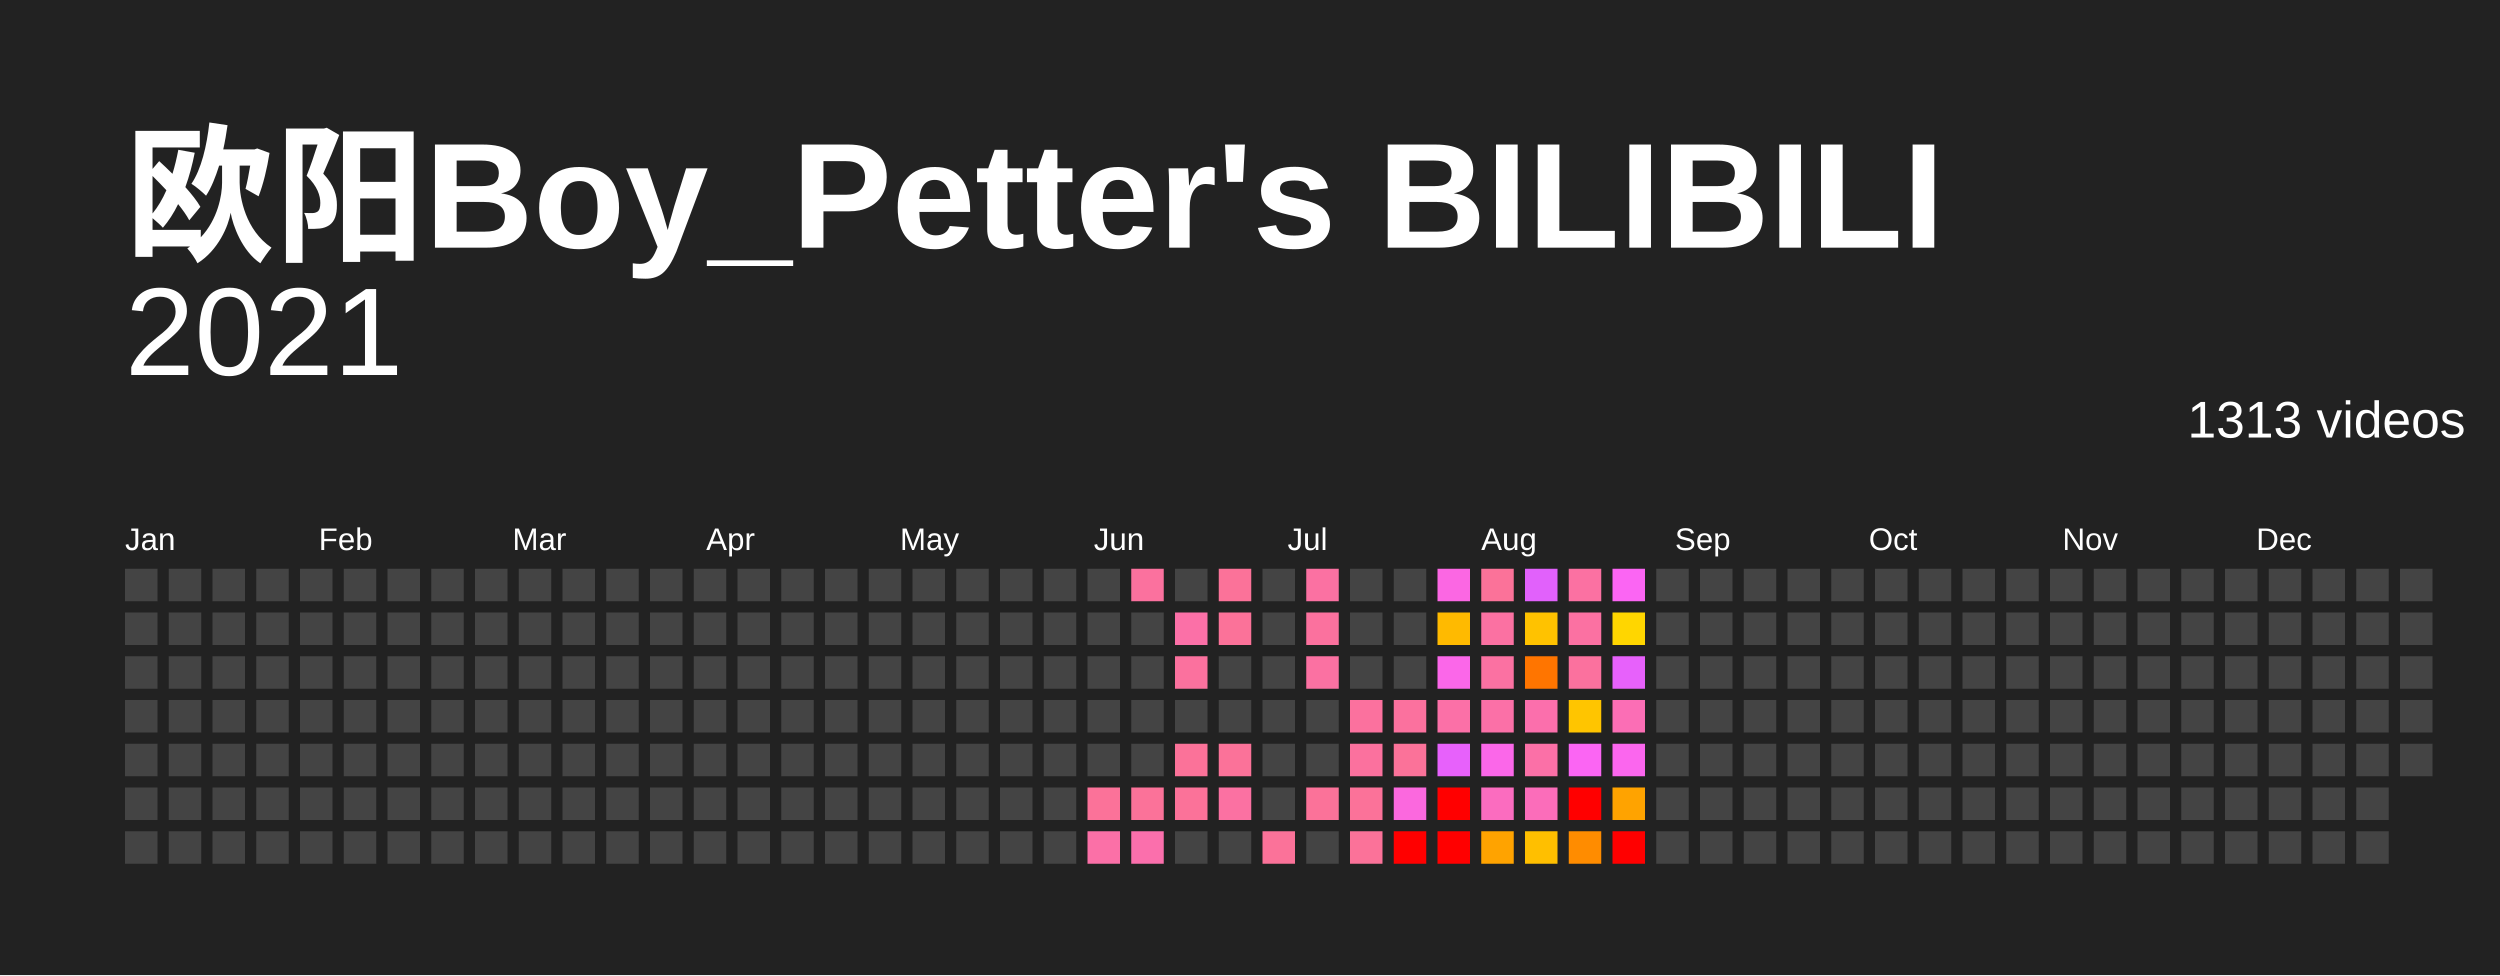
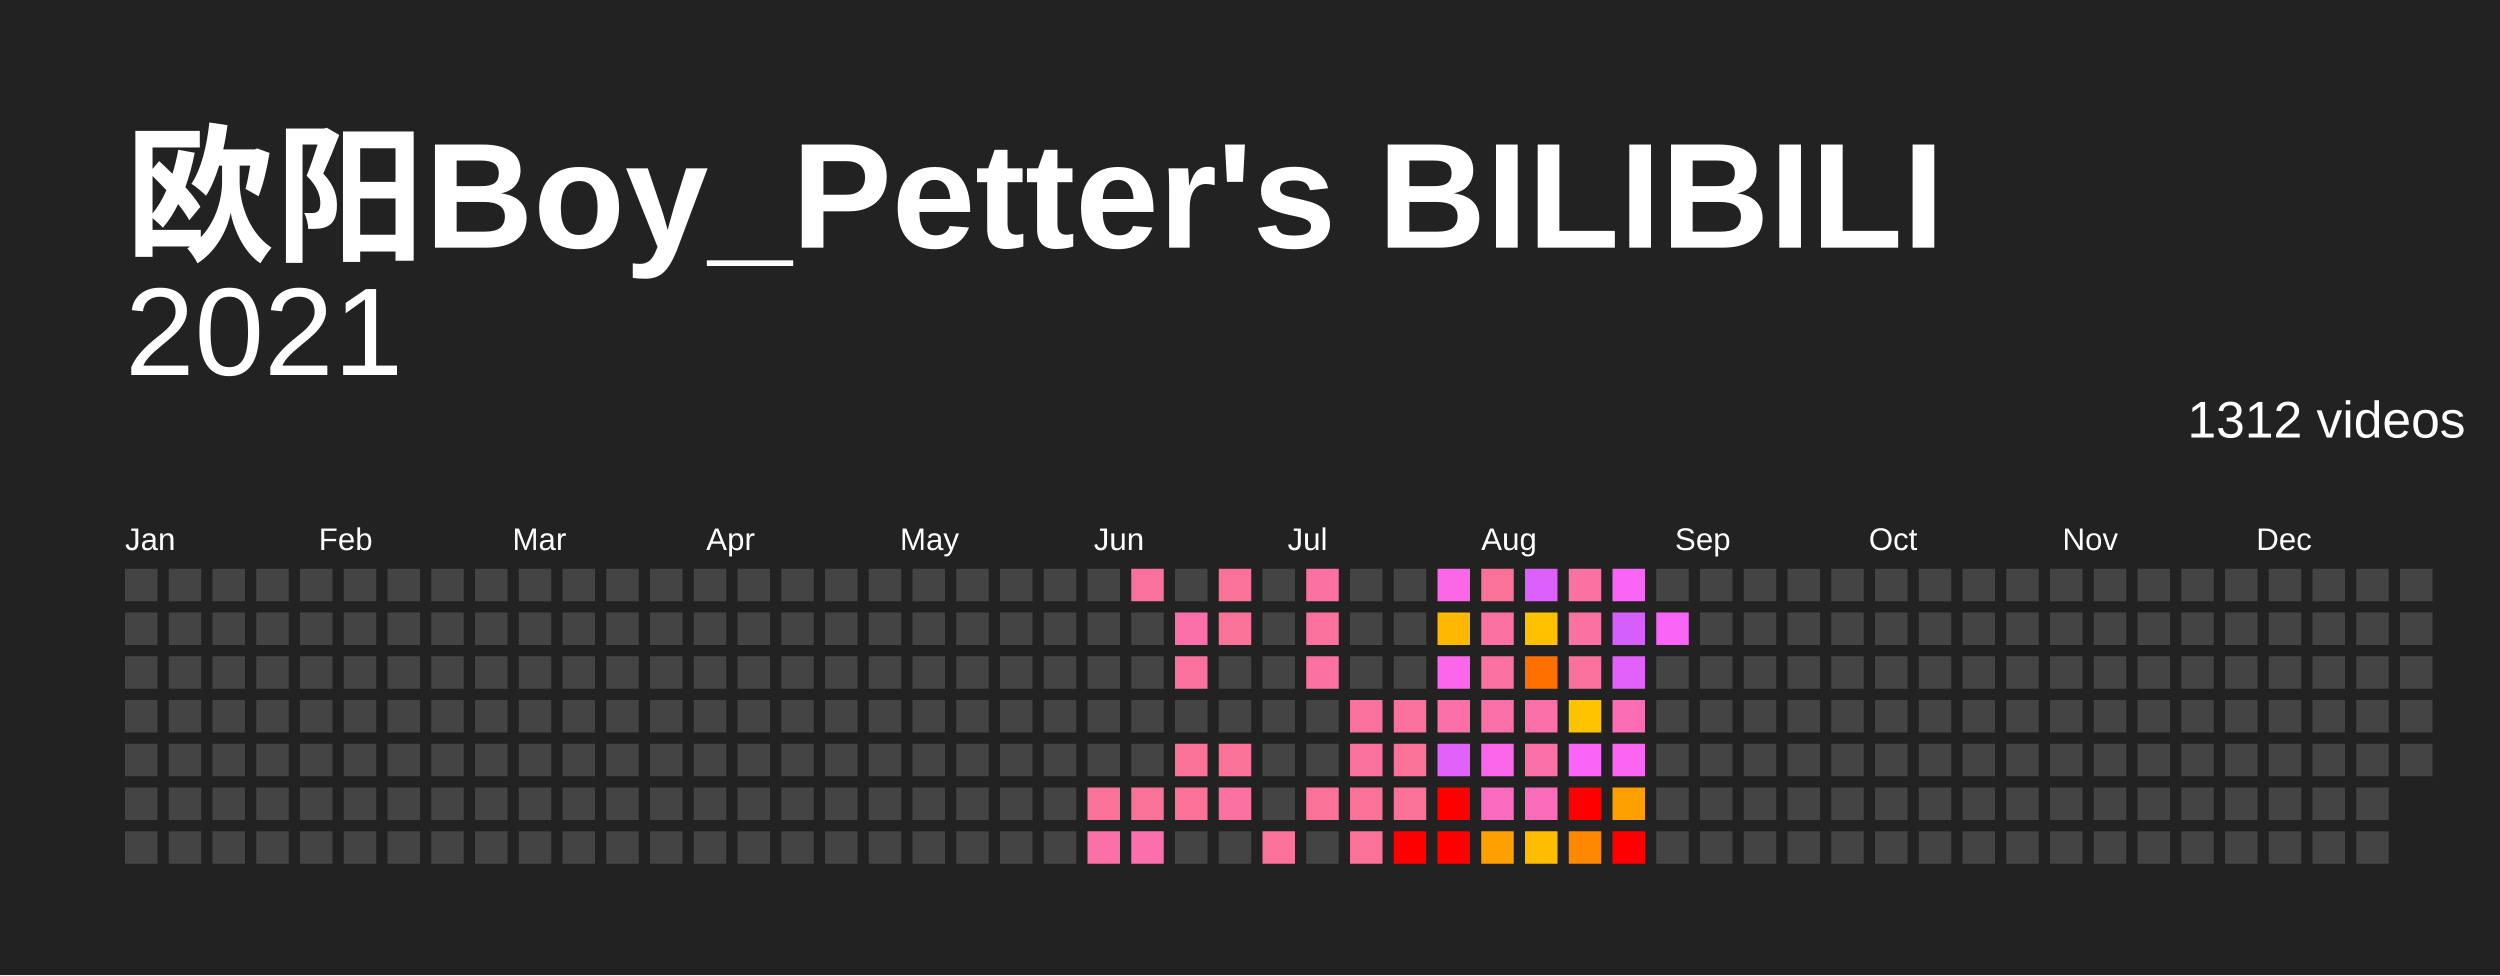
<svg xmlns="http://www.w3.org/2000/svg" baseProfile="full" height="78mm" version="1.1" viewBox="0,0,200,78" width="200mm">
  <defs />
  <rect fill="#222222" height="78" width="200" x="0" y="0" />
  <text fill="#FFFFFF" style="font-size:12px; font-family:Arial; font-weight:bold;" x="10" y="20">欧阳Boy_Petter's BILIBILI</text>
  <text alignment-baseline="hanging" fill="#FFFFFF" style="font-size:10.0px; font-family:Arial;" x="10" y="30">2021</text>
-   <text alignment-baseline="hanging" fill="#FFFFFF" style="font-size:4.125px; font-family:Arial;" x="175" y="35">1313 videos</text>
+   <text alignment-baseline="hanging" fill="#FFFFFF" style="font-size:4.125px; font-family:Arial;" x="175" y="35">1312 videos</text>
  <text fill="#FFFFFF" style="font-size:2.5px; font-family:Arial" x="10.0" y="44">Jan</text>
  <text fill="#FFFFFF" style="font-size:2.5px; font-family:Arial" x="25.5" y="44">Feb</text>
  <text fill="#FFFFFF" style="font-size:2.5px; font-family:Arial" x="41.0" y="44">Mar</text>
  <text fill="#FFFFFF" style="font-size:2.5px; font-family:Arial" x="56.5" y="44">Apr</text>
  <text fill="#FFFFFF" style="font-size:2.5px; font-family:Arial" x="72.0" y="44">May</text>
  <text fill="#FFFFFF" style="font-size:2.5px; font-family:Arial" x="87.5" y="44">Jun</text>
  <text fill="#FFFFFF" style="font-size:2.5px; font-family:Arial" x="103.0" y="44">Jul</text>
  <text fill="#FFFFFF" style="font-size:2.5px; font-family:Arial" x="118.5" y="44">Aug</text>
  <text fill="#FFFFFF" style="font-size:2.5px; font-family:Arial" x="134.0" y="44">Sep</text>
  <text fill="#FFFFFF" style="font-size:2.5px; font-family:Arial" x="149.5" y="44">Oct</text>
  <text fill="#FFFFFF" style="font-size:2.5px; font-family:Arial" x="165.0" y="44">Nov</text>
  <text fill="#FFFFFF" style="font-size:2.5px; font-family:Arial" x="180.5" y="44">Dec</text>
  <rect fill="#444444" height="2.6" width="2.6" x="10.0" y="45.5" />
  <rect fill="#444444" height="2.6" width="2.6" x="10.0" y="49.0" />
  <rect fill="#444444" height="2.6" width="2.6" x="10.0" y="52.5" />
  <rect fill="#444444" height="2.6" width="2.6" x="10.0" y="56.0" />
  <rect fill="#444444" height="2.6" width="2.6" x="10.0" y="59.5" />
  <rect fill="#444444" height="2.6" width="2.6" x="10.0" y="63.0" />
  <rect fill="#444444" height="2.6" width="2.6" x="10.0" y="66.5" />
  <rect fill="#444444" height="2.6" width="2.6" x="13.5" y="45.5" />
  <rect fill="#444444" height="2.6" width="2.6" x="13.5" y="49.0" />
  <rect fill="#444444" height="2.6" width="2.6" x="13.5" y="52.5" />
  <rect fill="#444444" height="2.6" width="2.6" x="13.5" y="56.0" />
  <rect fill="#444444" height="2.6" width="2.6" x="13.5" y="59.5" />
  <rect fill="#444444" height="2.6" width="2.6" x="13.5" y="63.0" />
  <rect fill="#444444" height="2.6" width="2.6" x="13.5" y="66.5" />
  <rect fill="#444444" height="2.6" width="2.6" x="17.0" y="45.5" />
  <rect fill="#444444" height="2.6" width="2.6" x="17.0" y="49.0" />
  <rect fill="#444444" height="2.6" width="2.6" x="17.0" y="52.5" />
  <rect fill="#444444" height="2.6" width="2.6" x="17.0" y="56.0" />
  <rect fill="#444444" height="2.6" width="2.6" x="17.0" y="59.5" />
  <rect fill="#444444" height="2.6" width="2.6" x="17.0" y="63.0" />
  <rect fill="#444444" height="2.6" width="2.6" x="17.0" y="66.5" />
  <rect fill="#444444" height="2.6" width="2.6" x="20.5" y="45.5" />
  <rect fill="#444444" height="2.6" width="2.6" x="20.5" y="49.0" />
  <rect fill="#444444" height="2.6" width="2.6" x="20.5" y="52.5" />
  <rect fill="#444444" height="2.6" width="2.6" x="20.5" y="56.0" />
  <rect fill="#444444" height="2.6" width="2.6" x="20.5" y="59.5" />
  <rect fill="#444444" height="2.6" width="2.6" x="20.5" y="63.0" />
  <rect fill="#444444" height="2.6" width="2.6" x="20.5" y="66.5" />
  <rect fill="#444444" height="2.6" width="2.6" x="24.0" y="45.5" />
  <rect fill="#444444" height="2.6" width="2.6" x="24.0" y="49.0" />
  <rect fill="#444444" height="2.6" width="2.6" x="24.0" y="52.5" />
  <rect fill="#444444" height="2.6" width="2.6" x="24.0" y="56.0" />
  <rect fill="#444444" height="2.6" width="2.6" x="24.0" y="59.5" />
  <rect fill="#444444" height="2.6" width="2.6" x="24.0" y="63.0" />
  <rect fill="#444444" height="2.6" width="2.6" x="24.0" y="66.5" />
  <rect fill="#444444" height="2.6" width="2.6" x="27.5" y="45.5" />
  <rect fill="#444444" height="2.6" width="2.6" x="27.5" y="49.0" />
  <rect fill="#444444" height="2.6" width="2.6" x="27.5" y="52.5" />
  <rect fill="#444444" height="2.6" width="2.6" x="27.5" y="56.0" />
  <rect fill="#444444" height="2.6" width="2.6" x="27.5" y="59.5" />
  <rect fill="#444444" height="2.6" width="2.6" x="27.5" y="63.0" />
  <rect fill="#444444" height="2.6" width="2.6" x="27.5" y="66.5" />
  <rect fill="#444444" height="2.6" width="2.6" x="31.0" y="45.5" />
  <rect fill="#444444" height="2.6" width="2.6" x="31.0" y="49.0" />
  <rect fill="#444444" height="2.6" width="2.6" x="31.0" y="52.5" />
  <rect fill="#444444" height="2.6" width="2.6" x="31.0" y="56.0" />
  <rect fill="#444444" height="2.6" width="2.6" x="31.0" y="59.5" />
  <rect fill="#444444" height="2.6" width="2.6" x="31.0" y="63.0" />
  <rect fill="#444444" height="2.6" width="2.6" x="31.0" y="66.5" />
  <rect fill="#444444" height="2.6" width="2.6" x="34.5" y="45.5" />
  <rect fill="#444444" height="2.6" width="2.6" x="34.5" y="49.0" />
  <rect fill="#444444" height="2.6" width="2.6" x="34.5" y="52.5" />
  <rect fill="#444444" height="2.6" width="2.6" x="34.5" y="56.0" />
  <rect fill="#444444" height="2.6" width="2.6" x="34.5" y="59.5" />
  <rect fill="#444444" height="2.6" width="2.6" x="34.5" y="63.0" />
  <rect fill="#444444" height="2.6" width="2.6" x="34.5" y="66.5" />
  <rect fill="#444444" height="2.6" width="2.6" x="38.0" y="45.5" />
  <rect fill="#444444" height="2.6" width="2.6" x="38.0" y="49.0" />
  <rect fill="#444444" height="2.6" width="2.6" x="38.0" y="52.5" />
  <rect fill="#444444" height="2.6" width="2.6" x="38.0" y="56.0" />
  <rect fill="#444444" height="2.6" width="2.6" x="38.0" y="59.5" />
  <rect fill="#444444" height="2.6" width="2.6" x="38.0" y="63.0" />
  <rect fill="#444444" height="2.6" width="2.6" x="38.0" y="66.5" />
  <rect fill="#444444" height="2.6" width="2.6" x="41.5" y="45.5" />
  <rect fill="#444444" height="2.6" width="2.6" x="41.5" y="49.0" />
  <rect fill="#444444" height="2.6" width="2.6" x="41.5" y="52.5" />
  <rect fill="#444444" height="2.6" width="2.6" x="41.5" y="56.0" />
  <rect fill="#444444" height="2.6" width="2.6" x="41.5" y="59.5" />
  <rect fill="#444444" height="2.6" width="2.6" x="41.5" y="63.0" />
  <rect fill="#444444" height="2.6" width="2.6" x="41.5" y="66.5" />
  <rect fill="#444444" height="2.6" width="2.6" x="45.0" y="45.5" />
  <rect fill="#444444" height="2.6" width="2.6" x="45.0" y="49.0" />
  <rect fill="#444444" height="2.6" width="2.6" x="45.0" y="52.5" />
  <rect fill="#444444" height="2.6" width="2.6" x="45.0" y="56.0" />
  <rect fill="#444444" height="2.6" width="2.6" x="45.0" y="59.5" />
  <rect fill="#444444" height="2.6" width="2.6" x="45.0" y="63.0" />
  <rect fill="#444444" height="2.6" width="2.6" x="45.0" y="66.5" />
  <rect fill="#444444" height="2.6" width="2.6" x="48.5" y="45.5" />
  <rect fill="#444444" height="2.6" width="2.6" x="48.5" y="49.0" />
  <rect fill="#444444" height="2.6" width="2.6" x="48.5" y="52.5" />
  <rect fill="#444444" height="2.6" width="2.6" x="48.5" y="56.0" />
  <rect fill="#444444" height="2.6" width="2.6" x="48.5" y="59.5" />
  <rect fill="#444444" height="2.6" width="2.6" x="48.5" y="63.0" />
  <rect fill="#444444" height="2.6" width="2.6" x="48.5" y="66.5" />
  <rect fill="#444444" height="2.6" width="2.6" x="52.0" y="45.5" />
  <rect fill="#444444" height="2.6" width="2.6" x="52.0" y="49.0" />
  <rect fill="#444444" height="2.6" width="2.6" x="52.0" y="52.5" />
  <rect fill="#444444" height="2.6" width="2.6" x="52.0" y="56.0" />
  <rect fill="#444444" height="2.6" width="2.6" x="52.0" y="59.5" />
  <rect fill="#444444" height="2.6" width="2.6" x="52.0" y="63.0" />
  <rect fill="#444444" height="2.6" width="2.6" x="52.0" y="66.5" />
  <rect fill="#444444" height="2.6" width="2.6" x="55.5" y="45.5" />
  <rect fill="#444444" height="2.6" width="2.6" x="55.5" y="49.0" />
  <rect fill="#444444" height="2.6" width="2.6" x="55.5" y="52.5" />
  <rect fill="#444444" height="2.6" width="2.6" x="55.5" y="56.0" />
  <rect fill="#444444" height="2.6" width="2.6" x="55.5" y="59.5" />
  <rect fill="#444444" height="2.6" width="2.6" x="55.5" y="63.0" />
  <rect fill="#444444" height="2.6" width="2.6" x="55.5" y="66.5" />
  <rect fill="#444444" height="2.6" width="2.6" x="59.0" y="45.5" />
  <rect fill="#444444" height="2.6" width="2.6" x="59.0" y="49.0" />
  <rect fill="#444444" height="2.6" width="2.6" x="59.0" y="52.5" />
  <rect fill="#444444" height="2.6" width="2.6" x="59.0" y="56.0" />
  <rect fill="#444444" height="2.6" width="2.6" x="59.0" y="59.5" />
  <rect fill="#444444" height="2.6" width="2.6" x="59.0" y="63.0" />
  <rect fill="#444444" height="2.6" width="2.6" x="59.0" y="66.5" />
  <rect fill="#444444" height="2.6" width="2.6" x="62.5" y="45.5" />
  <rect fill="#444444" height="2.6" width="2.6" x="62.5" y="49.0" />
  <rect fill="#444444" height="2.6" width="2.6" x="62.5" y="52.5" />
  <rect fill="#444444" height="2.6" width="2.6" x="62.5" y="56.0" />
  <rect fill="#444444" height="2.6" width="2.6" x="62.5" y="59.5" />
  <rect fill="#444444" height="2.6" width="2.6" x="62.5" y="63.0" />
  <rect fill="#444444" height="2.6" width="2.6" x="62.5" y="66.5" />
  <rect fill="#444444" height="2.6" width="2.6" x="66.0" y="45.5" />
  <rect fill="#444444" height="2.6" width="2.6" x="66.0" y="49.0" />
  <rect fill="#444444" height="2.6" width="2.6" x="66.0" y="52.5" />
  <rect fill="#444444" height="2.6" width="2.6" x="66.0" y="56.0" />
  <rect fill="#444444" height="2.6" width="2.6" x="66.0" y="59.5" />
  <rect fill="#444444" height="2.6" width="2.6" x="66.0" y="63.0" />
  <rect fill="#444444" height="2.6" width="2.6" x="66.0" y="66.5" />
  <rect fill="#444444" height="2.6" width="2.6" x="69.5" y="45.5" />
  <rect fill="#444444" height="2.6" width="2.6" x="69.5" y="49.0" />
  <rect fill="#444444" height="2.6" width="2.6" x="69.5" y="52.5" />
  <rect fill="#444444" height="2.6" width="2.6" x="69.5" y="56.0" />
  <rect fill="#444444" height="2.6" width="2.6" x="69.5" y="59.5" />
  <rect fill="#444444" height="2.6" width="2.6" x="69.5" y="63.0" />
  <rect fill="#444444" height="2.6" width="2.6" x="69.5" y="66.5" />
  <rect fill="#444444" height="2.6" width="2.6" x="73.0" y="45.5" />
  <rect fill="#444444" height="2.6" width="2.6" x="73.0" y="49.0" />
  <rect fill="#444444" height="2.6" width="2.6" x="73.0" y="52.5" />
  <rect fill="#444444" height="2.6" width="2.6" x="73.0" y="56.0" />
  <rect fill="#444444" height="2.6" width="2.6" x="73.0" y="59.5" />
  <rect fill="#444444" height="2.6" width="2.6" x="73.0" y="63.0" />
  <rect fill="#444444" height="2.6" width="2.6" x="73.0" y="66.5" />
  <rect fill="#444444" height="2.6" width="2.6" x="76.5" y="45.5" />
  <rect fill="#444444" height="2.6" width="2.6" x="76.5" y="49.0" />
  <rect fill="#444444" height="2.6" width="2.6" x="76.5" y="52.5" />
  <rect fill="#444444" height="2.6" width="2.6" x="76.5" y="56.0" />
  <rect fill="#444444" height="2.6" width="2.6" x="76.5" y="59.5" />
  <rect fill="#444444" height="2.6" width="2.6" x="76.5" y="63.0" />
  <rect fill="#444444" height="2.6" width="2.6" x="76.5" y="66.5" />
  <rect fill="#444444" height="2.6" width="2.6" x="80.0" y="45.5" />
  <rect fill="#444444" height="2.6" width="2.6" x="80.0" y="49.0" />
  <rect fill="#444444" height="2.6" width="2.6" x="80.0" y="52.5" />
  <rect fill="#444444" height="2.6" width="2.6" x="80.0" y="56.0" />
  <rect fill="#444444" height="2.6" width="2.6" x="80.0" y="59.5" />
  <rect fill="#444444" height="2.6" width="2.6" x="80.0" y="63.0" />
  <rect fill="#444444" height="2.6" width="2.6" x="80.0" y="66.5" />
  <rect fill="#444444" height="2.6" width="2.6" x="83.5" y="45.5" />
  <rect fill="#444444" height="2.6" width="2.6" x="83.5" y="49.0" />
  <rect fill="#444444" height="2.6" width="2.6" x="83.5" y="52.5" />
  <rect fill="#444444" height="2.6" width="2.6" x="83.5" y="56.0" />
  <rect fill="#444444" height="2.6" width="2.6" x="83.5" y="59.5" />
  <rect fill="#444444" height="2.6" width="2.6" x="83.5" y="63.0" />
  <rect fill="#444444" height="2.6" width="2.6" x="83.5" y="66.5" />
  <rect fill="#444444" height="2.6" width="2.6" x="87.0" y="45.5" />
  <rect fill="#444444" height="2.6" width="2.6" x="87.0" y="49.0" />
  <rect fill="#444444" height="2.6" width="2.6" x="87.0" y="52.5" />
  <rect fill="#444444" height="2.6" width="2.6" x="87.0" y="56.0" />
  <rect fill="#444444" height="2.6" width="2.6" x="87.0" y="59.5" />
  <rect fill="#fb7299" height="2.6" width="2.6" x="87.0" y="63.0" />
  <rect fill="#fb70a7" height="2.6" width="2.6" x="87.0" y="66.5" />
  <rect fill="#fb719e" height="2.6" width="2.6" x="90.5" y="45.5" />
  <rect fill="#444444" height="2.6" width="2.6" x="90.5" y="49.0" />
  <rect fill="#444444" height="2.6" width="2.6" x="90.5" y="52.5" />
  <rect fill="#444444" height="2.6" width="2.6" x="90.5" y="56.0" />
  <rect fill="#444444" height="2.6" width="2.6" x="90.5" y="59.5" />
  <rect fill="#fb7299" height="2.6" width="2.6" x="90.5" y="63.0" />
  <rect fill="#fb6fac" height="2.6" width="2.6" x="90.5" y="66.5" />
  <rect fill="#444444" height="2.6" width="2.6" x="94.0" y="45.5" />
  <rect fill="#fb70a7" height="2.6" width="2.6" x="94.0" y="49.0" />
  <rect fill="#fb719e" height="2.6" width="2.6" x="94.0" y="52.5" />
  <rect fill="#444444" height="2.6" width="2.6" x="94.0" y="56.0" />
  <rect fill="#fb7299" height="2.6" width="2.6" x="94.0" y="59.5" />
  <rect fill="#fb7299" height="2.6" width="2.6" x="94.0" y="63.0" />
  <rect fill="#444444" height="2.6" width="2.6" x="94.0" y="66.5" />
  <rect fill="#fb7299" height="2.6" width="2.6" x="97.5" y="45.5" />
  <rect fill="#fb7299" height="2.6" width="2.6" x="97.5" y="49.0" />
  <rect fill="#444444" height="2.6" width="2.6" x="97.5" y="52.5" />
  <rect fill="#444444" height="2.6" width="2.6" x="97.5" y="56.0" />
  <rect fill="#fb7299" height="2.6" width="2.6" x="97.5" y="59.5" />
  <rect fill="#fb71a2" height="2.6" width="2.6" x="97.5" y="63.0" />
  <rect fill="#444444" height="2.6" width="2.6" x="97.5" y="66.5" />
  <rect fill="#444444" height="2.6" width="2.6" x="101.0" y="45.5" />
  <rect fill="#444444" height="2.6" width="2.6" x="101.0" y="49.0" />
  <rect fill="#444444" height="2.6" width="2.6" x="101.0" y="52.5" />
  <rect fill="#444444" height="2.6" width="2.6" x="101.0" y="56.0" />
  <rect fill="#444444" height="2.6" width="2.6" x="101.0" y="59.5" />
  <rect fill="#444444" height="2.6" width="2.6" x="101.0" y="63.0" />
  <rect fill="#fb7299" height="2.6" width="2.6" x="101.0" y="66.5" />
  <rect fill="#fb71a2" height="2.6" width="2.6" x="104.5" y="45.5" />
  <rect fill="#fb719e" height="2.6" width="2.6" x="104.5" y="49.0" />
  <rect fill="#fb71a2" height="2.6" width="2.6" x="104.5" y="52.5" />
  <rect fill="#444444" height="2.6" width="2.6" x="104.5" y="56.0" />
  <rect fill="#444444" height="2.6" width="2.6" x="104.5" y="59.5" />
  <rect fill="#fb7299" height="2.6" width="2.6" x="104.5" y="63.0" />
  <rect fill="#444444" height="2.6" width="2.6" x="104.5" y="66.5" />
  <rect fill="#444444" height="2.6" width="2.6" x="108.0" y="45.5" />
  <rect fill="#444444" height="2.6" width="2.6" x="108.0" y="49.0" />
  <rect fill="#444444" height="2.6" width="2.6" x="108.0" y="52.5" />
  <rect fill="#fb719e" height="2.6" width="2.6" x="108.0" y="56.0" />
  <rect fill="#fb719e" height="2.6" width="2.6" x="108.0" y="59.5" />
  <rect fill="#fb7299" height="2.6" width="2.6" x="108.0" y="63.0" />
  <rect fill="#fb7299" height="2.6" width="2.6" x="108.0" y="66.5" />
  <rect fill="#444444" height="2.6" width="2.6" x="111.5" y="45.5" />
  <rect fill="#444444" height="2.6" width="2.6" x="111.5" y="49.0" />
  <rect fill="#444444" height="2.6" width="2.6" x="111.5" y="52.5" />
  <rect fill="#fb719e" height="2.6" width="2.6" x="111.5" y="56.0" />
  <rect fill="#fb7299" height="2.6" width="2.6" x="111.5" y="59.5" />
-   <rect fill="#fb68de" height="2.6" width="2.6" x="111.5" y="63.0" />
+   <rect fill="#fb7299" height="2.6" width="2.6" x="111.5" y="63.0" />
  <rect fill="red" height="2.6" width="2.6" x="111.5" y="66.5" />
-   <rect fill="#fb67e3" height="2.6" width="2.6" x="115.0" y="45.5" />
-   <rect fill="#ffba00" height="2.6" width="2.6" x="115.0" y="49.0" />
-   <rect fill="#fb67e9" height="2.6" width="2.6" x="115.0" y="52.5" />
+   <rect fill="#fb67e6" height="2.6" width="2.6" x="115.0" y="45.5" />
+   <rect fill="#ffb800" height="2.6" width="2.6" x="115.0" y="49.0" />
+   <rect fill="#fb66eb" height="2.6" width="2.6" x="115.0" y="52.5" />
  <rect fill="#fb70a7" height="2.6" width="2.6" x="115.0" y="56.0" />
-   <rect fill="#e761fb" height="2.6" width="2.6" x="115.0" y="59.5" />
+   <rect fill="#e261fb" height="2.6" width="2.6" x="115.0" y="59.5" />
  <rect fill="red" height="2.6" width="2.6" x="115.0" y="63.0" />
  <rect fill="red" height="2.6" width="2.6" x="115.0" y="66.5" />
  <rect fill="#fb7299" height="2.6" width="2.6" x="118.5" y="45.5" />
  <rect fill="#fb71a2" height="2.6" width="2.6" x="118.5" y="49.0" />
  <rect fill="#fb71a2" height="2.6" width="2.6" x="118.5" y="52.5" />
  <rect fill="#fb70a7" height="2.6" width="2.6" x="118.5" y="56.0" />
-   <rect fill="#fb67e9" height="2.6" width="2.6" x="118.5" y="59.5" />
-   <rect fill="#fb6cbf" height="2.6" width="2.6" x="118.5" y="63.0" />
-   <rect fill="#ffa300" height="2.6" width="2.6" x="118.5" y="66.5" />
-   <rect fill="#e161fb" height="2.6" width="2.6" x="122.0" y="45.5" />
-   <rect fill="#ffc200" height="2.6" width="2.6" x="122.0" y="49.0" />
-   <rect fill="#ff7500" height="2.6" width="2.6" x="122.0" y="52.5" />
-   <rect fill="#fb6fac" height="2.6" width="2.6" x="122.0" y="56.0" />
+   <rect fill="#fb66eb" height="2.6" width="2.6" x="118.5" y="59.5" />
+   <rect fill="#fb6cc0" height="2.6" width="2.6" x="118.5" y="63.0" />
+   <rect fill="#ffa000" height="2.6" width="2.6" x="118.5" y="66.5" />
+   <rect fill="#dc60fb" height="2.6" width="2.6" x="122.0" y="45.5" />
+   <rect fill="#ffc000" height="2.6" width="2.6" x="122.0" y="49.0" />
+   <rect fill="#ff7000" height="2.6" width="2.6" x="122.0" y="52.5" />
+   <rect fill="#fb70a7" height="2.6" width="2.6" x="122.0" y="56.0" />
  <rect fill="#fb70a7" height="2.6" width="2.6" x="122.0" y="59.5" />
-   <rect fill="#fb6dba" height="2.6" width="2.6" x="122.0" y="63.0" />
-   <rect fill="#ffbf00" height="2.6" width="2.6" x="122.0" y="66.5" />
+   <rect fill="#fb6dbb" height="2.6" width="2.6" x="122.0" y="63.0" />
+   <rect fill="#ffbd00" height="2.6" width="2.6" x="122.0" y="66.5" />
  <rect fill="#fb71a2" height="2.6" width="2.6" x="125.5" y="45.5" />
  <rect fill="#fb71a2" height="2.6" width="2.6" x="125.5" y="49.0" />
  <rect fill="#fb719e" height="2.6" width="2.6" x="125.5" y="52.5" />
-   <rect fill="#ffc500" height="2.6" width="2.6" x="125.5" y="56.0" />
-   <rect fill="#fb65f3" height="2.6" width="2.6" x="125.5" y="59.5" />
+   <rect fill="#ffc300" height="2.6" width="2.6" x="125.5" y="56.0" />
+   <rect fill="#fb65f7" height="2.6" width="2.6" x="125.5" y="59.5" />
  <rect fill="red" height="2.6" width="2.6" x="125.5" y="63.0" />
-   <rect fill="#ff8c00" height="2.6" width="2.6" x="125.5" y="66.5" />
-   <rect fill="#fb65f3" height="2.6" width="2.6" x="129.0" y="45.5" />
-   <rect fill="#ffd600" height="2.6" width="2.6" x="129.0" y="49.0" />
-   <rect fill="#e761fb" height="2.6" width="2.6" x="129.0" y="52.5" />
-   <rect fill="#fb6eb5" height="2.6" width="2.6" x="129.0" y="56.0" />
-   <rect fill="#fb66ee" height="2.6" width="2.6" x="129.0" y="59.5" />
-   <rect fill="#ffa300" height="2.6" width="2.6" x="129.0" y="63.0" />
+   <rect fill="#ff8800" height="2.6" width="2.6" x="125.5" y="66.5" />
+   <rect fill="#fb65f7" height="2.6" width="2.6" x="129.0" y="45.5" />
+   <rect fill="#d65ffb" height="2.6" width="2.6" x="129.0" y="49.0" />
+   <rect fill="#e261fb" height="2.6" width="2.6" x="129.0" y="52.5" />
+   <rect fill="#fb6eb6" height="2.6" width="2.6" x="129.0" y="56.0" />
+   <rect fill="#fb65f1" height="2.6" width="2.6" x="129.0" y="59.5" />
+   <rect fill="#ffa000" height="2.6" width="2.6" x="129.0" y="63.0" />
  <rect fill="red" height="2.6" width="2.6" x="129.0" y="66.5" />
  <rect fill="#444444" height="2.6" width="2.6" x="132.5" y="45.5" />
-   <rect fill="#444444" height="2.6" width="2.6" x="132.5" y="49.0" />
+   <rect fill="#fb65f7" height="2.6" width="2.6" x="132.5" y="49.0" />
  <rect fill="#444444" height="2.6" width="2.6" x="132.5" y="52.5" />
  <rect fill="#444444" height="2.6" width="2.6" x="132.5" y="56.0" />
  <rect fill="#444444" height="2.6" width="2.6" x="132.5" y="59.5" />
  <rect fill="#444444" height="2.6" width="2.6" x="132.5" y="63.0" />
  <rect fill="#444444" height="2.6" width="2.6" x="132.5" y="66.5" />
  <rect fill="#444444" height="2.6" width="2.6" x="136.0" y="45.5" />
  <rect fill="#444444" height="2.6" width="2.6" x="136.0" y="49.0" />
  <rect fill="#444444" height="2.6" width="2.6" x="136.0" y="52.5" />
  <rect fill="#444444" height="2.6" width="2.6" x="136.0" y="56.0" />
  <rect fill="#444444" height="2.6" width="2.6" x="136.0" y="59.5" />
  <rect fill="#444444" height="2.6" width="2.6" x="136.0" y="63.0" />
  <rect fill="#444444" height="2.6" width="2.6" x="136.0" y="66.5" />
  <rect fill="#444444" height="2.6" width="2.6" x="139.5" y="45.5" />
  <rect fill="#444444" height="2.6" width="2.6" x="139.5" y="49.0" />
  <rect fill="#444444" height="2.6" width="2.6" x="139.5" y="52.5" />
  <rect fill="#444444" height="2.6" width="2.6" x="139.5" y="56.0" />
  <rect fill="#444444" height="2.6" width="2.6" x="139.5" y="59.5" />
  <rect fill="#444444" height="2.6" width="2.6" x="139.5" y="63.0" />
  <rect fill="#444444" height="2.6" width="2.6" x="139.5" y="66.5" />
  <rect fill="#444444" height="2.6" width="2.6" x="143.0" y="45.5" />
  <rect fill="#444444" height="2.6" width="2.6" x="143.0" y="49.0" />
  <rect fill="#444444" height="2.6" width="2.6" x="143.0" y="52.5" />
  <rect fill="#444444" height="2.6" width="2.6" x="143.0" y="56.0" />
  <rect fill="#444444" height="2.6" width="2.6" x="143.0" y="59.5" />
  <rect fill="#444444" height="2.6" width="2.6" x="143.0" y="63.0" />
  <rect fill="#444444" height="2.6" width="2.6" x="143.0" y="66.5" />
  <rect fill="#444444" height="2.6" width="2.6" x="146.5" y="45.5" />
  <rect fill="#444444" height="2.6" width="2.6" x="146.5" y="49.0" />
  <rect fill="#444444" height="2.6" width="2.6" x="146.5" y="52.5" />
  <rect fill="#444444" height="2.6" width="2.6" x="146.5" y="56.0" />
  <rect fill="#444444" height="2.6" width="2.6" x="146.5" y="59.5" />
  <rect fill="#444444" height="2.6" width="2.6" x="146.5" y="63.0" />
  <rect fill="#444444" height="2.6" width="2.6" x="146.5" y="66.5" />
  <rect fill="#444444" height="2.6" width="2.6" x="150.0" y="45.5" />
  <rect fill="#444444" height="2.6" width="2.6" x="150.0" y="49.0" />
  <rect fill="#444444" height="2.6" width="2.6" x="150.0" y="52.5" />
  <rect fill="#444444" height="2.6" width="2.6" x="150.0" y="56.0" />
  <rect fill="#444444" height="2.6" width="2.6" x="150.0" y="59.5" />
  <rect fill="#444444" height="2.6" width="2.6" x="150.0" y="63.0" />
  <rect fill="#444444" height="2.6" width="2.6" x="150.0" y="66.5" />
  <rect fill="#444444" height="2.6" width="2.6" x="153.5" y="45.5" />
  <rect fill="#444444" height="2.6" width="2.6" x="153.5" y="49.0" />
  <rect fill="#444444" height="2.6" width="2.6" x="153.5" y="52.5" />
  <rect fill="#444444" height="2.6" width="2.6" x="153.5" y="56.0" />
  <rect fill="#444444" height="2.6" width="2.6" x="153.5" y="59.5" />
  <rect fill="#444444" height="2.6" width="2.6" x="153.5" y="63.0" />
  <rect fill="#444444" height="2.6" width="2.6" x="153.5" y="66.5" />
  <rect fill="#444444" height="2.6" width="2.6" x="157.0" y="45.5" />
  <rect fill="#444444" height="2.6" width="2.6" x="157.0" y="49.0" />
  <rect fill="#444444" height="2.6" width="2.6" x="157.0" y="52.5" />
  <rect fill="#444444" height="2.6" width="2.6" x="157.0" y="56.0" />
  <rect fill="#444444" height="2.6" width="2.6" x="157.0" y="59.5" />
  <rect fill="#444444" height="2.6" width="2.6" x="157.0" y="63.0" />
  <rect fill="#444444" height="2.6" width="2.6" x="157.0" y="66.5" />
  <rect fill="#444444" height="2.6" width="2.6" x="160.5" y="45.5" />
  <rect fill="#444444" height="2.6" width="2.6" x="160.5" y="49.0" />
  <rect fill="#444444" height="2.6" width="2.6" x="160.5" y="52.5" />
  <rect fill="#444444" height="2.6" width="2.6" x="160.5" y="56.0" />
  <rect fill="#444444" height="2.6" width="2.6" x="160.5" y="59.5" />
  <rect fill="#444444" height="2.6" width="2.6" x="160.5" y="63.0" />
  <rect fill="#444444" height="2.6" width="2.6" x="160.5" y="66.5" />
  <rect fill="#444444" height="2.6" width="2.6" x="164.0" y="45.5" />
  <rect fill="#444444" height="2.6" width="2.6" x="164.0" y="49.0" />
  <rect fill="#444444" height="2.6" width="2.6" x="164.0" y="52.5" />
  <rect fill="#444444" height="2.6" width="2.6" x="164.0" y="56.0" />
  <rect fill="#444444" height="2.6" width="2.6" x="164.0" y="59.5" />
  <rect fill="#444444" height="2.6" width="2.6" x="164.0" y="63.0" />
  <rect fill="#444444" height="2.6" width="2.6" x="164.0" y="66.5" />
  <rect fill="#444444" height="2.6" width="2.6" x="167.5" y="45.5" />
  <rect fill="#444444" height="2.6" width="2.6" x="167.5" y="49.0" />
  <rect fill="#444444" height="2.6" width="2.6" x="167.5" y="52.5" />
  <rect fill="#444444" height="2.6" width="2.6" x="167.5" y="56.0" />
  <rect fill="#444444" height="2.6" width="2.6" x="167.5" y="59.5" />
  <rect fill="#444444" height="2.6" width="2.6" x="167.5" y="63.0" />
  <rect fill="#444444" height="2.6" width="2.6" x="167.5" y="66.5" />
  <rect fill="#444444" height="2.6" width="2.6" x="171.0" y="45.5" />
  <rect fill="#444444" height="2.6" width="2.6" x="171.0" y="49.0" />
  <rect fill="#444444" height="2.6" width="2.6" x="171.0" y="52.5" />
  <rect fill="#444444" height="2.6" width="2.6" x="171.0" y="56.0" />
  <rect fill="#444444" height="2.6" width="2.6" x="171.0" y="59.5" />
  <rect fill="#444444" height="2.6" width="2.6" x="171.0" y="63.0" />
  <rect fill="#444444" height="2.6" width="2.6" x="171.0" y="66.5" />
  <rect fill="#444444" height="2.6" width="2.6" x="174.5" y="45.5" />
  <rect fill="#444444" height="2.6" width="2.6" x="174.5" y="49.0" />
  <rect fill="#444444" height="2.6" width="2.6" x="174.5" y="52.5" />
  <rect fill="#444444" height="2.6" width="2.6" x="174.5" y="56.0" />
  <rect fill="#444444" height="2.6" width="2.6" x="174.5" y="59.5" />
  <rect fill="#444444" height="2.6" width="2.6" x="174.5" y="63.0" />
  <rect fill="#444444" height="2.6" width="2.6" x="174.5" y="66.5" />
  <rect fill="#444444" height="2.6" width="2.6" x="178.0" y="45.5" />
  <rect fill="#444444" height="2.6" width="2.6" x="178.0" y="49.0" />
  <rect fill="#444444" height="2.6" width="2.6" x="178.0" y="52.5" />
  <rect fill="#444444" height="2.6" width="2.6" x="178.0" y="56.0" />
  <rect fill="#444444" height="2.6" width="2.6" x="178.0" y="59.5" />
  <rect fill="#444444" height="2.6" width="2.6" x="178.0" y="63.0" />
  <rect fill="#444444" height="2.6" width="2.6" x="178.0" y="66.5" />
  <rect fill="#444444" height="2.6" width="2.6" x="181.5" y="45.5" />
  <rect fill="#444444" height="2.6" width="2.6" x="181.5" y="49.0" />
  <rect fill="#444444" height="2.6" width="2.6" x="181.5" y="52.5" />
  <rect fill="#444444" height="2.6" width="2.6" x="181.5" y="56.0" />
  <rect fill="#444444" height="2.6" width="2.6" x="181.5" y="59.5" />
  <rect fill="#444444" height="2.6" width="2.6" x="181.5" y="63.0" />
  <rect fill="#444444" height="2.6" width="2.6" x="181.5" y="66.5" />
  <rect fill="#444444" height="2.6" width="2.6" x="185.0" y="45.5" />
  <rect fill="#444444" height="2.6" width="2.6" x="185.0" y="49.0" />
  <rect fill="#444444" height="2.6" width="2.6" x="185.0" y="52.5" />
  <rect fill="#444444" height="2.6" width="2.6" x="185.0" y="56.0" />
  <rect fill="#444444" height="2.6" width="2.6" x="185.0" y="59.5" />
  <rect fill="#444444" height="2.6" width="2.6" x="185.0" y="63.0" />
  <rect fill="#444444" height="2.6" width="2.6" x="185.0" y="66.5" />
  <rect fill="#444444" height="2.6" width="2.6" x="188.5" y="45.5" />
  <rect fill="#444444" height="2.6" width="2.6" x="188.5" y="49.0" />
  <rect fill="#444444" height="2.6" width="2.6" x="188.5" y="52.5" />
  <rect fill="#444444" height="2.6" width="2.6" x="188.5" y="56.0" />
  <rect fill="#444444" height="2.6" width="2.6" x="188.5" y="59.5" />
  <rect fill="#444444" height="2.6" width="2.6" x="188.5" y="63.0" />
  <rect fill="#444444" height="2.6" width="2.6" x="188.5" y="66.5" />
  <rect fill="#444444" height="2.6" width="2.6" x="192.0" y="45.5" />
  <rect fill="#444444" height="2.6" width="2.6" x="192.0" y="49.0" />
  <rect fill="#444444" height="2.6" width="2.6" x="192.0" y="52.5" />
  <rect fill="#444444" height="2.6" width="2.6" x="192.0" y="56.0" />
  <rect fill="#444444" height="2.6" width="2.6" x="192.0" y="59.5" />
</svg>
